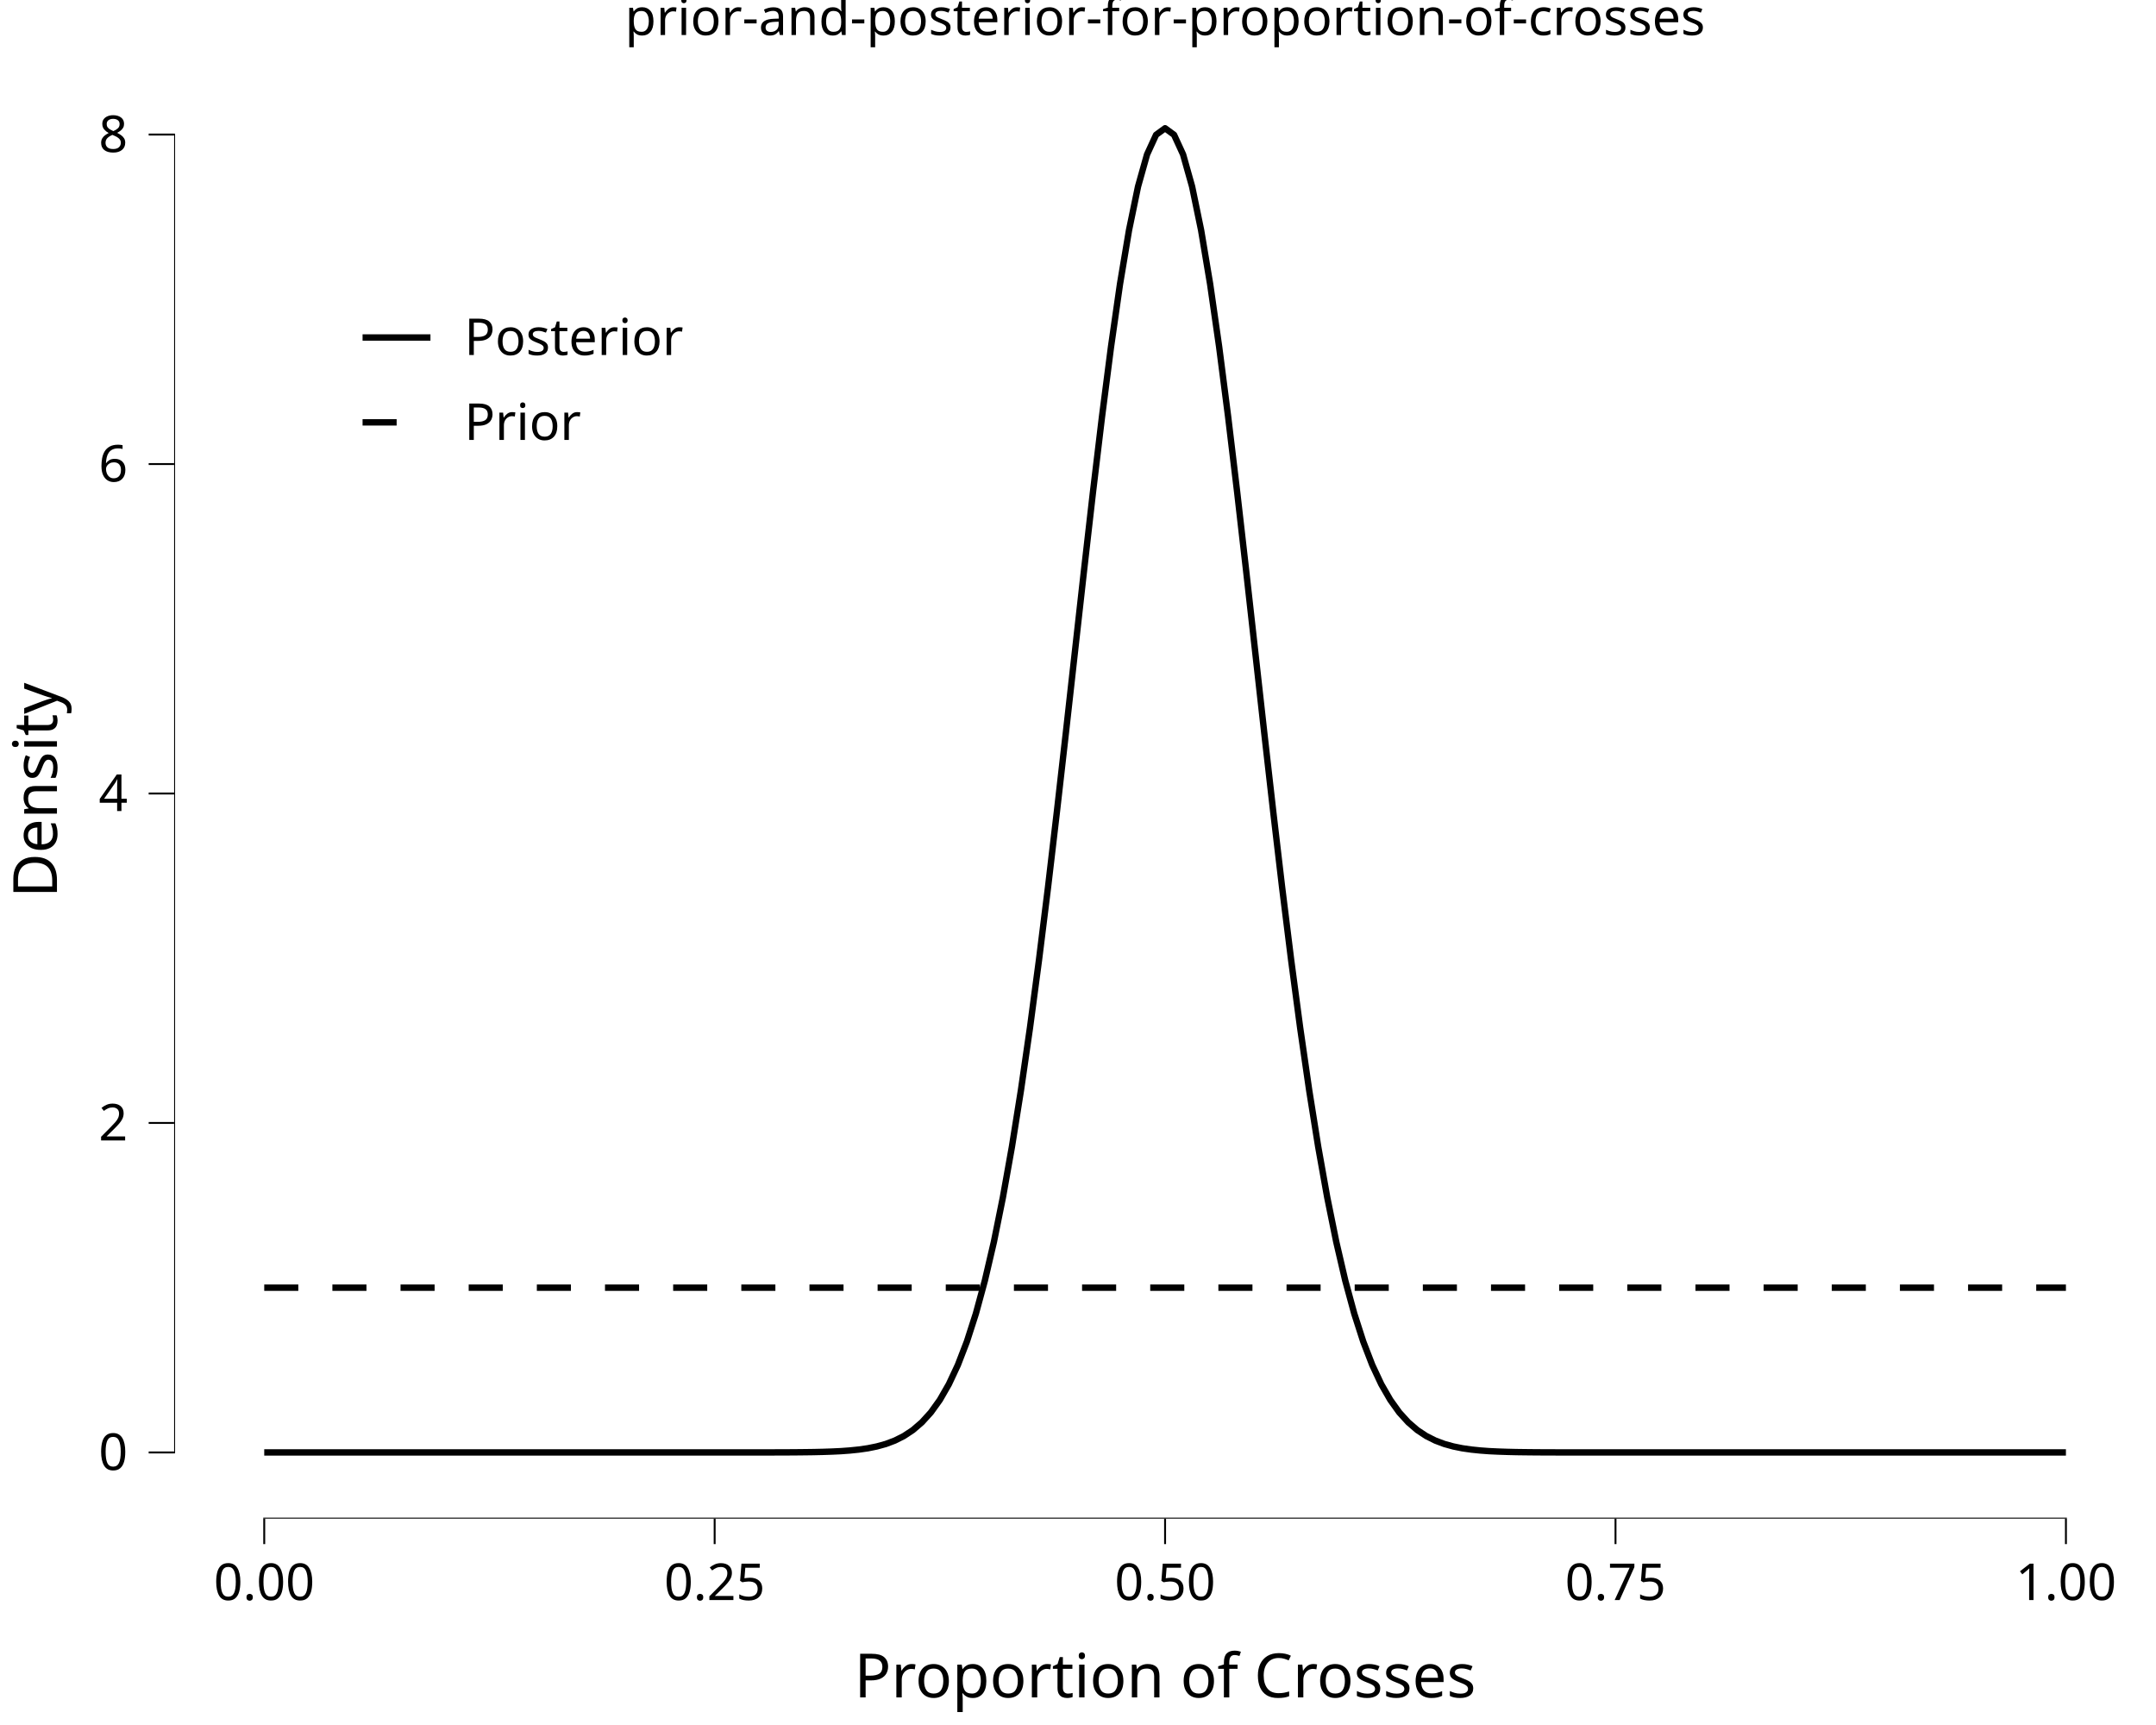
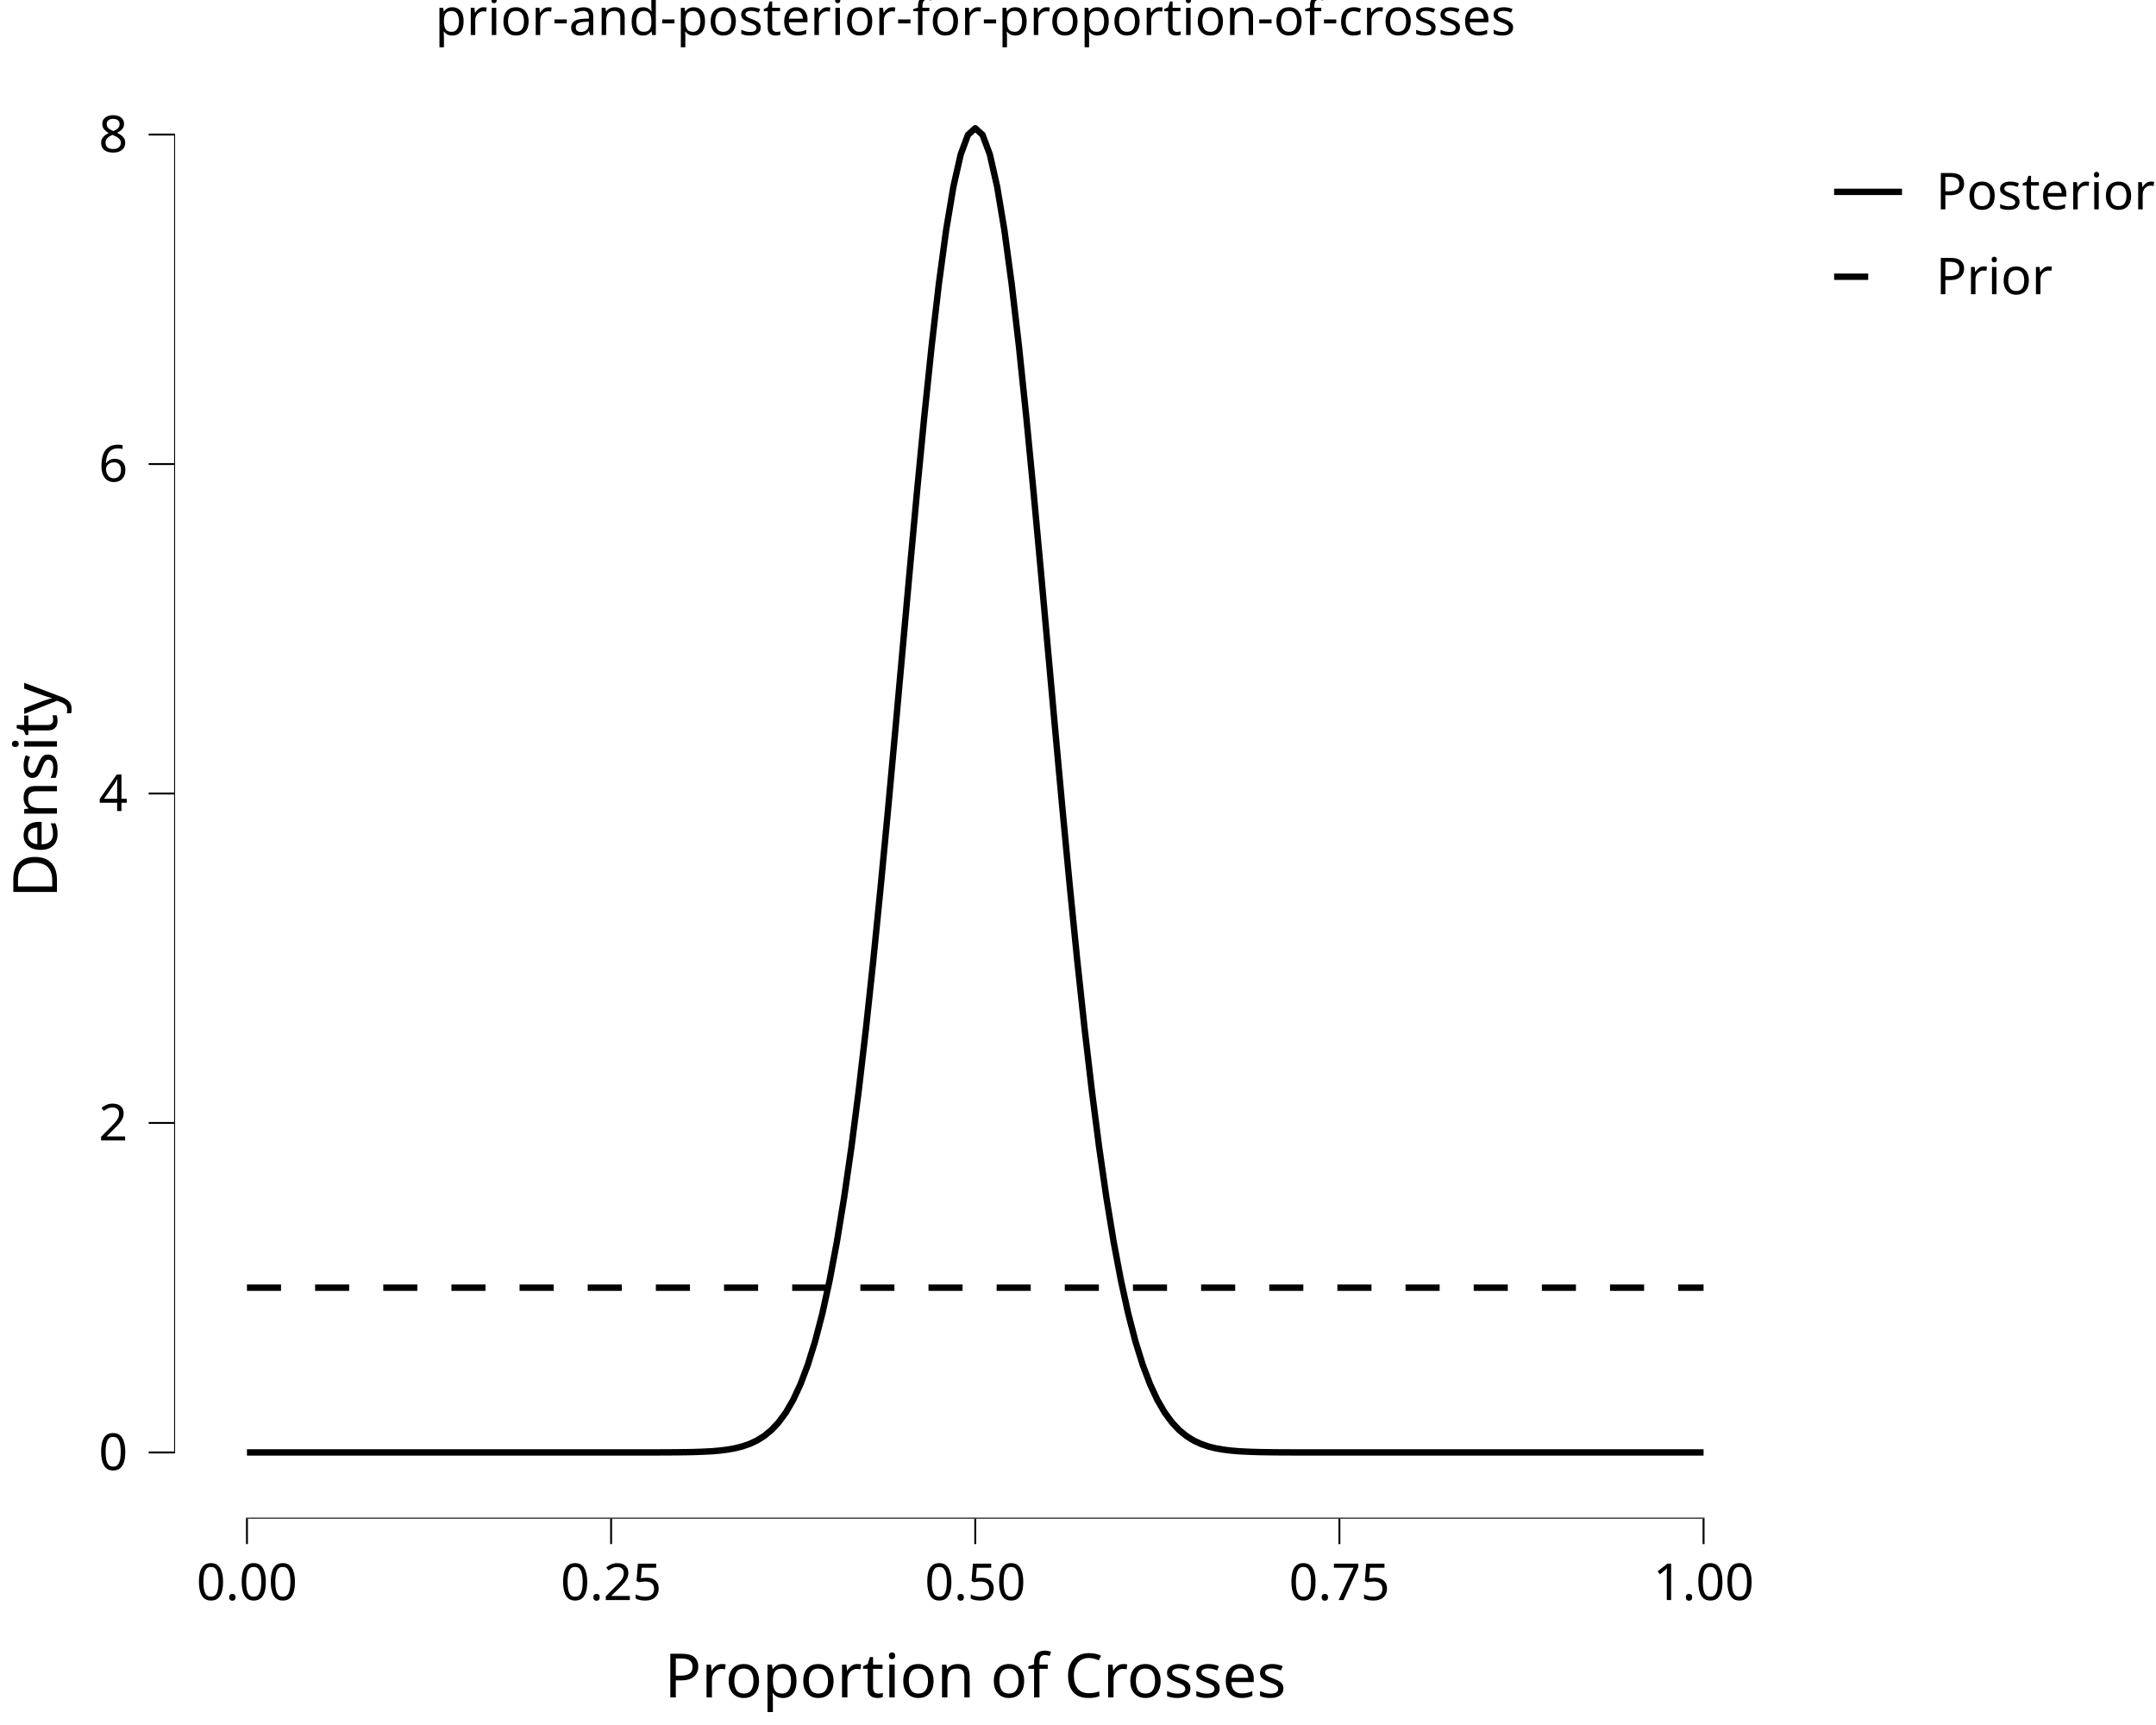
<svg xmlns="http://www.w3.org/2000/svg" class="svglite" data-engine-version="2.0" width="720.00pt" height="576.00pt" viewBox="0 0 720.00 576.00">
  <defs>
    <style type="text/css">
    .svglite line, .svglite polyline, .svglite polygon, .svglite path, .svglite rect, .svglite circle {
      fill: none;
      stroke: #000000;
      stroke-linecap: round;
      stroke-linejoin: round;
      stroke-miterlimit: 10.00;
    }
  </style>
  </defs>
  <rect width="100%" height="100%" style="stroke: none; fill: #FFFFFF;" />
  <defs>
    <clipPath id="cpMC4wMHw3MjAuMDB8MC4wMHw1NzYuMDA=">
      <rect x="0.00" y="0.00" width="720.00" height="576.00" />
    </clipPath>
  </defs>
  <g clip-path="url(#cpMC4wMHw3MjAuMDB8MC4wMHw1NzYuMDA=)">
    <rect x="0.00" y="0.00" width="720.00" height="576.00" style="stroke-width: 10.67; stroke: none;" />
  </g>
  <defs>
-     <clipPath id="cpNTguMTV8NzIwLjAwfDIwLjcxfDUwNy4wOQ==">
-       <rect x="58.15" y="20.71" width="661.85" height="486.39" />
+     <clipPath id="cpNTguMTV8NTkzLjIzfDIwLjcxfDUwNy4wOQ==">
+       <rect x="58.15" y="20.71" width="535.08" height="486.39" />
    </clipPath>
  </defs>
-   <g clip-path="url(#cpNTguMTV8NzIwLjAwfDIwLjcxfDUwNy4wOQ==)">
-     <rect x="58.15" y="20.71" width="661.85" height="486.39" style="stroke-width: 10.67; stroke: none;" />
-     <polyline points="88.24,484.99 91.24,484.99 94.25,484.99 97.26,484.99 100.27,484.99 103.28,484.99 106.29,484.99 109.29,484.99 112.30,484.99 115.31,484.99 118.32,484.99 121.33,484.99 124.34,484.99 127.34,484.99 130.35,484.99 133.36,484.99 136.37,484.99 139.38,484.99 142.39,484.99 145.40,484.99 148.40,484.99 151.41,484.99 154.42,484.99 157.43,484.99 160.44,484.99 163.45,484.99 166.45,484.99 169.46,484.99 172.47,484.99 175.48,484.99 178.49,484.99 181.50,484.99 184.50,484.99 187.51,484.99 190.52,484.99 193.53,484.99 196.54,484.99 199.55,484.99 202.55,484.99 205.56,484.99 208.57,484.99 211.58,484.99 214.59,484.99 217.60,484.99 220.61,484.99 223.61,484.99 226.62,484.99 229.63,484.99 232.64,484.99 235.65,484.99 238.66,484.99 241.66,484.99 244.67,484.98 247.68,484.98 250.69,484.98 253.70,484.98 256.71,484.98 259.71,484.97 262.72,484.96 265.73,484.94 268.74,484.91 271.75,484.87 274.76,484.80 277.76,484.70 280.77,484.56 283.78,484.34 286.79,484.03 289.80,483.60 292.81,482.99 295.82,482.16 298.82,481.03 301.83,479.52 304.84,477.53 307.85,474.94 310.86,471.63 313.87,467.44 316.87,462.22 319.88,455.79 322.89,447.98 325.90,438.62 328.91,427.55 331.92,414.65 334.92,399.80 337.93,382.94 340.94,364.08 343.95,343.27 346.96,320.64 349.97,296.42 352.97,270.88 355.98,244.42 358.99,217.47 362.00,190.56 365.01,164.23 368.02,139.11 371.03,115.77 374.03,94.83 377.04,76.84 380.05,62.28 383.06,51.57 386.07,45.02 389.08,42.82 392.08,45.02 395.09,51.57 398.10,62.28 401.11,76.84 404.12,94.83 407.13,115.77 410.13,139.11 413.14,164.23 416.15,190.56 419.16,217.47 422.17,244.42 425.18,270.88 428.18,296.42 431.19,320.64 434.20,343.27 437.21,364.08 440.22,382.94 443.23,399.80 446.24,414.65 449.24,427.55 452.25,438.62 455.26,447.98 458.27,455.79 461.28,462.22 464.29,467.44 467.29,471.63 470.30,474.94 473.31,477.53 476.32,479.52 479.33,481.03 482.34,482.16 485.34,482.99 488.35,483.60 491.36,484.03 494.37,484.34 497.38,484.56 500.39,484.70 503.40,484.80 506.40,484.87 509.41,484.91 512.42,484.94 515.43,484.96 518.44,484.97 521.45,484.98 524.45,484.98 527.46,484.98 530.47,484.98 533.48,484.98 536.49,484.99 539.50,484.99 542.50,484.99 545.51,484.99 548.52,484.99 551.53,484.99 554.54,484.99 557.55,484.99 560.55,484.99 563.56,484.99 566.57,484.99 569.58,484.99 572.59,484.99 575.60,484.99 578.61,484.99 581.61,484.99 584.62,484.99 587.63,484.99 590.64,484.99 593.65,484.99 596.66,484.99 599.66,484.99 602.67,484.99 605.68,484.99 608.69,484.99 611.70,484.99 614.71,484.99 617.71,484.99 620.72,484.99 623.73,484.99 626.74,484.99 629.75,484.99 632.76,484.99 635.76,484.99 638.77,484.99 641.78,484.99 644.79,484.99 647.80,484.99 650.81,484.99 653.82,484.99 656.82,484.99 659.83,484.99 662.84,484.99 665.85,484.99 668.86,484.99 671.87,484.99 674.87,484.99 677.88,484.99 680.89,484.99 683.90,484.99 686.91,484.99 689.92,484.99 " style="stroke-width: 2.13; stroke-linecap: butt;" />
-     <polyline points="88.24,429.98 91.24,429.98 94.25,429.98 97.26,429.98 100.27,429.98 103.28,429.98 106.29,429.98 109.29,429.98 112.30,429.98 115.31,429.98 118.32,429.98 121.33,429.98 124.34,429.98 127.34,429.98 130.35,429.98 133.36,429.98 136.37,429.98 139.38,429.98 142.39,429.98 145.40,429.98 148.40,429.98 151.41,429.98 154.42,429.98 157.43,429.98 160.44,429.98 163.45,429.98 166.45,429.98 169.46,429.98 172.47,429.98 175.48,429.98 178.49,429.98 181.50,429.98 184.50,429.98 187.51,429.98 190.52,429.98 193.53,429.98 196.54,429.98 199.55,429.98 202.55,429.98 205.56,429.98 208.57,429.98 211.58,429.98 214.59,429.98 217.60,429.98 220.61,429.98 223.61,429.98 226.62,429.98 229.63,429.98 232.64,429.98 235.65,429.98 238.66,429.98 241.66,429.98 244.67,429.98 247.68,429.98 250.69,429.98 253.70,429.98 256.71,429.98 259.71,429.98 262.72,429.98 265.73,429.98 268.74,429.98 271.75,429.98 274.76,429.98 277.76,429.98 280.77,429.98 283.78,429.98 286.79,429.98 289.80,429.98 292.81,429.98 295.82,429.98 298.82,429.98 301.83,429.98 304.84,429.98 307.85,429.98 310.86,429.98 313.87,429.98 316.87,429.98 319.88,429.98 322.89,429.98 325.90,429.98 328.91,429.98 331.92,429.98 334.92,429.98 337.93,429.98 340.94,429.98 343.95,429.98 346.96,429.98 349.97,429.98 352.97,429.98 355.98,429.98 358.99,429.98 362.00,429.98 365.01,429.98 368.02,429.98 371.03,429.98 374.03,429.98 377.04,429.98 380.05,429.98 383.06,429.98 386.07,429.98 389.08,429.98 392.08,429.98 395.09,429.98 398.10,429.98 401.11,429.98 404.12,429.98 407.13,429.98 410.13,429.98 413.14,429.98 416.15,429.98 419.16,429.98 422.17,429.98 425.18,429.98 428.18,429.98 431.19,429.98 434.20,429.98 437.21,429.98 440.22,429.98 443.23,429.98 446.24,429.98 449.24,429.98 452.25,429.98 455.26,429.98 458.27,429.98 461.28,429.98 464.29,429.98 467.29,429.98 470.30,429.98 473.31,429.98 476.32,429.98 479.33,429.98 482.34,429.98 485.34,429.98 488.35,429.98 491.36,429.98 494.37,429.98 497.38,429.98 500.39,429.98 503.40,429.98 506.40,429.98 509.41,429.98 512.42,429.98 515.43,429.98 518.44,429.98 521.45,429.98 524.45,429.98 527.46,429.98 530.47,429.98 533.48,429.98 536.49,429.98 539.50,429.98 542.50,429.98 545.51,429.98 548.52,429.98 551.53,429.98 554.54,429.98 557.55,429.98 560.55,429.98 563.56,429.98 566.57,429.98 569.58,429.98 572.59,429.98 575.60,429.98 578.61,429.98 581.61,429.98 584.62,429.98 587.63,429.98 590.64,429.98 593.65,429.98 596.66,429.98 599.66,429.98 602.67,429.98 605.68,429.98 608.69,429.98 611.70,429.98 614.71,429.98 617.71,429.98 620.72,429.98 623.73,429.98 626.74,429.98 629.75,429.98 632.76,429.98 635.76,429.98 638.77,429.98 641.78,429.98 644.79,429.98 647.80,429.98 650.81,429.98 653.82,429.98 656.82,429.98 659.83,429.98 662.84,429.98 665.85,429.98 668.86,429.98 671.87,429.98 674.87,429.98 677.88,429.98 680.89,429.98 683.90,429.98 686.91,429.98 689.92,429.98 " style="stroke-width: 2.13; stroke-dasharray: 11.38,11.38; stroke-linecap: butt;" />
-     <line x1="87.92" y1="507.09" x2="690.23" y2="507.09" style="stroke-width: 0.64; stroke-linecap: butt;" />
+   <g clip-path="url(#cpNTguMTV8NTkzLjIzfDIwLjcxfDUwNy4wOQ==)">
+     <rect x="58.15" y="20.71" width="535.08" height="486.39" style="stroke-width: 10.67; stroke: none;" />
+     <polyline points="82.47,484.99 84.91,484.99 87.34,484.99 89.77,484.99 92.20,484.99 94.63,484.99 97.07,484.99 99.50,484.99 101.93,484.99 104.36,484.99 106.80,484.99 109.23,484.99 111.66,484.99 114.09,484.99 116.52,484.99 118.96,484.99 121.39,484.99 123.82,484.99 126.25,484.99 128.69,484.99 131.12,484.99 133.55,484.99 135.98,484.99 138.41,484.99 140.85,484.99 143.28,484.99 145.71,484.99 148.14,484.99 150.57,484.99 153.01,484.99 155.44,484.99 157.87,484.99 160.30,484.99 162.74,484.99 165.17,484.99 167.60,484.99 170.03,484.99 172.46,484.99 174.90,484.99 177.33,484.99 179.76,484.99 182.19,484.99 184.63,484.99 187.06,484.99 189.49,484.99 191.92,484.99 194.35,484.99 196.79,484.99 199.22,484.99 201.65,484.99 204.08,484.99 206.52,484.99 208.95,484.98 211.38,484.98 213.81,484.98 216.24,484.98 218.68,484.98 221.11,484.97 223.54,484.96 225.97,484.94 228.40,484.91 230.84,484.87 233.27,484.80 235.70,484.70 238.13,484.56 240.57,484.34 243.00,484.03 245.43,483.60 247.86,482.99 250.29,482.16 252.73,481.03 255.16,479.52 257.59,477.53 260.02,474.94 262.46,471.63 264.89,467.44 267.32,462.22 269.75,455.79 272.18,447.98 274.62,438.62 277.05,427.55 279.48,414.65 281.91,399.80 284.35,382.94 286.78,364.08 289.21,343.27 291.64,320.64 294.07,296.42 296.51,270.88 298.94,244.42 301.37,217.47 303.80,190.56 306.23,164.23 308.67,139.11 311.10,115.77 313.53,94.83 315.96,76.84 318.40,62.28 320.83,51.57 323.26,45.02 325.69,42.82 328.12,45.02 330.56,51.57 332.99,62.28 335.42,76.84 337.85,94.83 340.29,115.77 342.72,139.11 345.15,164.23 347.58,190.56 350.01,217.47 352.45,244.42 354.88,270.88 357.31,296.42 359.74,320.64 362.18,343.27 364.61,364.08 367.04,382.94 369.47,399.80 371.90,414.65 374.34,427.55 376.77,438.62 379.20,447.98 381.63,455.79 384.07,462.22 386.50,467.44 388.93,471.63 391.36,474.94 393.79,477.53 396.23,479.52 398.66,481.03 401.09,482.16 403.52,482.99 405.95,483.60 408.39,484.03 410.82,484.34 413.25,484.56 415.68,484.70 418.12,484.80 420.55,484.87 422.98,484.91 425.41,484.94 427.84,484.96 430.28,484.97 432.71,484.98 435.14,484.98 437.57,484.98 440.01,484.98 442.44,484.98 444.87,484.99 447.30,484.99 449.73,484.99 452.17,484.99 454.60,484.99 457.03,484.99 459.46,484.99 461.90,484.99 464.33,484.99 466.76,484.99 469.19,484.99 471.62,484.99 474.06,484.99 476.49,484.99 478.92,484.99 481.35,484.99 483.78,484.99 486.22,484.99 488.65,484.99 491.08,484.99 493.51,484.99 495.95,484.99 498.38,484.99 500.81,484.99 503.24,484.99 505.67,484.99 508.11,484.99 510.54,484.99 512.97,484.99 515.40,484.99 517.84,484.99 520.27,484.99 522.70,484.99 525.13,484.99 527.56,484.99 530.00,484.99 532.43,484.99 534.86,484.99 537.29,484.99 539.73,484.99 542.16,484.99 544.59,484.99 547.02,484.99 549.45,484.99 551.89,484.99 554.32,484.99 556.75,484.99 559.18,484.99 561.62,484.99 564.05,484.99 566.48,484.99 568.91,484.99 " style="stroke-width: 2.13; stroke-linecap: butt;" />
+     <polyline points="82.47,429.98 84.91,429.98 87.34,429.98 89.77,429.98 92.20,429.98 94.63,429.98 97.07,429.98 99.50,429.98 101.93,429.98 104.36,429.98 106.80,429.98 109.23,429.98 111.66,429.98 114.09,429.98 116.52,429.98 118.96,429.98 121.39,429.98 123.82,429.98 126.25,429.98 128.69,429.98 131.12,429.98 133.55,429.98 135.98,429.98 138.41,429.98 140.85,429.98 143.28,429.98 145.71,429.98 148.14,429.98 150.57,429.98 153.01,429.98 155.44,429.98 157.87,429.98 160.30,429.98 162.74,429.98 165.17,429.98 167.60,429.98 170.03,429.98 172.46,429.98 174.90,429.98 177.33,429.98 179.76,429.98 182.19,429.98 184.63,429.98 187.06,429.98 189.49,429.98 191.92,429.98 194.35,429.98 196.79,429.98 199.22,429.98 201.65,429.98 204.08,429.98 206.52,429.98 208.95,429.98 211.38,429.98 213.81,429.98 216.24,429.98 218.68,429.98 221.11,429.98 223.54,429.98 225.97,429.98 228.40,429.98 230.84,429.98 233.27,429.98 235.70,429.98 238.13,429.98 240.57,429.98 243.00,429.98 245.43,429.98 247.86,429.98 250.29,429.98 252.73,429.98 255.16,429.98 257.59,429.98 260.02,429.98 262.46,429.98 264.89,429.98 267.32,429.98 269.75,429.98 272.18,429.98 274.62,429.98 277.05,429.98 279.48,429.98 281.91,429.98 284.35,429.98 286.78,429.98 289.21,429.98 291.64,429.98 294.07,429.98 296.51,429.98 298.94,429.98 301.37,429.98 303.80,429.98 306.23,429.98 308.67,429.98 311.10,429.98 313.53,429.98 315.96,429.98 318.40,429.98 320.83,429.98 323.26,429.98 325.69,429.98 328.12,429.98 330.56,429.98 332.99,429.98 335.42,429.98 337.85,429.98 340.29,429.98 342.72,429.98 345.15,429.98 347.58,429.98 350.01,429.98 352.45,429.98 354.88,429.98 357.31,429.98 359.74,429.98 362.18,429.98 364.61,429.98 367.04,429.98 369.47,429.98 371.90,429.98 374.34,429.98 376.77,429.98 379.20,429.98 381.63,429.98 384.07,429.98 386.50,429.98 388.93,429.98 391.36,429.98 393.79,429.98 396.23,429.98 398.66,429.98 401.09,429.98 403.52,429.98 405.95,429.98 408.39,429.98 410.82,429.98 413.25,429.98 415.68,429.98 418.12,429.98 420.55,429.98 422.98,429.98 425.41,429.98 427.84,429.98 430.28,429.98 432.71,429.98 435.14,429.98 437.57,429.98 440.01,429.98 442.44,429.98 444.87,429.98 447.30,429.98 449.73,429.98 452.17,429.98 454.60,429.98 457.03,429.98 459.46,429.98 461.90,429.98 464.33,429.98 466.76,429.98 469.19,429.98 471.62,429.98 474.06,429.98 476.49,429.98 478.92,429.98 481.35,429.98 483.78,429.98 486.22,429.98 488.65,429.98 491.08,429.98 493.51,429.98 495.95,429.98 498.38,429.98 500.81,429.98 503.24,429.98 505.67,429.98 508.11,429.98 510.54,429.98 512.97,429.98 515.40,429.98 517.84,429.98 520.27,429.98 522.70,429.98 525.13,429.98 527.56,429.98 530.00,429.98 532.43,429.98 534.86,429.98 537.29,429.98 539.73,429.98 542.16,429.98 544.59,429.98 547.02,429.98 549.45,429.98 551.89,429.98 554.32,429.98 556.75,429.98 559.18,429.98 561.62,429.98 564.05,429.98 566.48,429.98 568.91,429.98 " style="stroke-width: 2.13; stroke-dasharray: 11.38,11.38; stroke-linecap: butt;" />
+     <line x1="82.15" y1="507.09" x2="569.23" y2="507.09" style="stroke-width: 0.64; stroke-linecap: butt;" />
    <line x1="58.15" y1="485.30" x2="58.15" y2="44.62" style="stroke-width: 0.64; stroke-linecap: butt;" />
-     <rect x="58.15" y="20.71" width="661.85" height="486.39" style="stroke-width: 0.00; stroke: none;" />
+     <rect x="58.15" y="20.71" width="535.08" height="486.39" style="stroke-width: 0.00; stroke: none;" />
  </g>
  <g clip-path="url(#cpMC4wMHw3MjAuMDB8MC4wMHw1NzYuMDA=)">
    <polyline points="58.15,507.09 58.15,20.71 " style="stroke-width: 0.00; stroke: none; stroke-linecap: butt;" />
    <text x="42.67" y="490.84" text-anchor="end" style="font-size: 17.00px; font-family: sans;" textLength="9.46px" lengthAdjust="spacingAndGlyphs">0</text>
    <text x="42.67" y="380.82" text-anchor="end" style="font-size: 17.00px; font-family: sans;" textLength="9.46px" lengthAdjust="spacingAndGlyphs">2</text>
    <text x="42.67" y="270.81" text-anchor="end" style="font-size: 17.00px; font-family: sans;" textLength="9.46px" lengthAdjust="spacingAndGlyphs">4</text>
    <text x="42.67" y="160.80" text-anchor="end" style="font-size: 17.00px; font-family: sans;" textLength="9.46px" lengthAdjust="spacingAndGlyphs">6</text>
    <text x="42.67" y="50.78" text-anchor="end" style="font-size: 17.00px; font-family: sans;" textLength="9.46px" lengthAdjust="spacingAndGlyphs">8</text>
    <polyline points="49.65,484.99 58.15,484.99 " style="stroke-width: 0.64; stroke-linecap: butt;" />
    <polyline points="49.65,374.97 58.15,374.97 " style="stroke-width: 0.64; stroke-linecap: butt;" />
    <polyline points="49.65,264.96 58.15,264.96 " style="stroke-width: 0.64; stroke-linecap: butt;" />
    <polyline points="49.65,154.95 58.15,154.95 " style="stroke-width: 0.64; stroke-linecap: butt;" />
    <polyline points="49.65,44.93 58.15,44.93 " style="stroke-width: 0.64; stroke-linecap: butt;" />
-     <polyline points="58.15,507.09 720.00,507.09 " style="stroke-width: 0.00; stroke: none; stroke-linecap: butt;" />
-     <polyline points="88.24,515.60 88.24,507.09 " style="stroke-width: 0.64; stroke-linecap: butt;" />
-     <polyline points="238.66,515.60 238.66,507.09 " style="stroke-width: 0.64; stroke-linecap: butt;" />
-     <polyline points="389.08,515.60 389.08,507.09 " style="stroke-width: 0.64; stroke-linecap: butt;" />
-     <polyline points="539.50,515.60 539.50,507.09 " style="stroke-width: 0.64; stroke-linecap: butt;" />
-     <polyline points="689.92,515.60 689.92,507.09 " style="stroke-width: 0.64; stroke-linecap: butt;" />
-     <text x="88.24" y="534.27" text-anchor="middle" style="font-size: 17.00px; font-family: sans;" textLength="33.09px" lengthAdjust="spacingAndGlyphs">0.00</text>
-     <text x="238.66" y="534.27" text-anchor="middle" style="font-size: 17.00px; font-family: sans;" textLength="33.09px" lengthAdjust="spacingAndGlyphs">0.25</text>
-     <text x="389.08" y="534.27" text-anchor="middle" style="font-size: 17.00px; font-family: sans;" textLength="33.09px" lengthAdjust="spacingAndGlyphs">0.50</text>
-     <text x="539.50" y="534.27" text-anchor="middle" style="font-size: 17.00px; font-family: sans;" textLength="33.09px" lengthAdjust="spacingAndGlyphs">0.75</text>
-     <text x="689.92" y="534.27" text-anchor="middle" style="font-size: 17.00px; font-family: sans;" textLength="33.09px" lengthAdjust="spacingAndGlyphs">1.00</text>
-     <text x="389.08" y="566.78" text-anchor="middle" style="font-size: 20.40px; font-family: sans;" textLength="197.32px" lengthAdjust="spacingAndGlyphs">Proportion of Crosses</text>
+     <polyline points="58.15,507.09 593.23,507.09 " style="stroke-width: 0.00; stroke: none; stroke-linecap: butt;" />
+     <polyline points="82.47,515.60 82.47,507.09 " style="stroke-width: 0.64; stroke-linecap: butt;" />
+     <polyline points="204.08,515.60 204.08,507.09 " style="stroke-width: 0.64; stroke-linecap: butt;" />
+     <polyline points="325.69,515.60 325.69,507.09 " style="stroke-width: 0.64; stroke-linecap: butt;" />
+     <polyline points="447.30,515.60 447.30,507.09 " style="stroke-width: 0.64; stroke-linecap: butt;" />
+     <polyline points="568.91,515.60 568.91,507.09 " style="stroke-width: 0.64; stroke-linecap: butt;" />
+     <text x="82.47" y="534.27" text-anchor="middle" style="font-size: 17.00px; font-family: sans;" textLength="33.09px" lengthAdjust="spacingAndGlyphs">0.00</text>
+     <text x="204.08" y="534.27" text-anchor="middle" style="font-size: 17.00px; font-family: sans;" textLength="33.09px" lengthAdjust="spacingAndGlyphs">0.25</text>
+     <text x="325.69" y="534.27" text-anchor="middle" style="font-size: 17.00px; font-family: sans;" textLength="33.09px" lengthAdjust="spacingAndGlyphs">0.50</text>
+     <text x="447.30" y="534.27" text-anchor="middle" style="font-size: 17.00px; font-family: sans;" textLength="33.09px" lengthAdjust="spacingAndGlyphs">0.75</text>
+     <text x="568.91" y="534.27" text-anchor="middle" style="font-size: 17.00px; font-family: sans;" textLength="33.09px" lengthAdjust="spacingAndGlyphs">1.00</text>
+     <text x="325.69" y="566.78" text-anchor="middle" style="font-size: 20.40px; font-family: sans;" textLength="197.32px" lengthAdjust="spacingAndGlyphs">Proportion of Crosses</text>
    <text transform="translate(19.02,263.90) rotate(-90)" text-anchor="middle" style="font-size: 20.40px; font-family: sans;" textLength="68.04px" lengthAdjust="spacingAndGlyphs">Density</text>
-     <rect x="112.76" y="69.35" width="115.81" height="91.35" style="stroke-width: 0.75; stroke: none;" />
-     <rect x="112.76" y="69.35" width="115.81" height="91.35" style="stroke-width: 10.67; stroke: none;" />
-     <rect x="118.24" y="98.52" width="28.35" height="28.35" style="stroke-width: 10.67; stroke: none;" />
-     <line x1="121.08" y1="112.70" x2="143.75" y2="112.70" style="stroke-width: 2.13; stroke-linecap: butt;" />
-     <rect x="118.24" y="126.87" width="28.35" height="28.35" style="stroke-width: 10.67; stroke: none;" />
-     <line x1="121.08" y1="141.04" x2="143.75" y2="141.04" style="stroke-width: 2.13; stroke-dasharray: 11.38,11.38; stroke-linecap: butt;" />
-     <text x="155.06" y="118.55" style="font-size: 17.00px; font-family: sans;" textLength="68.03px" lengthAdjust="spacingAndGlyphs">Posterior</text>
-     <text x="155.06" y="146.89" style="font-size: 17.00px; font-family: sans;" textLength="35.89px" lengthAdjust="spacingAndGlyphs">Prior</text>
-     <text x="389.08" y="11.70" text-anchor="middle" style="font-size: 17.00px; font-family: sans;" textLength="331.65px" lengthAdjust="spacingAndGlyphs">prior-and-posterior-for-proportion-of-crosses</text>
+     <rect x="604.19" y="20.71" width="115.81" height="91.35" style="stroke-width: 0.75; stroke: none;" />
+     <rect x="604.19" y="20.71" width="115.81" height="91.35" style="stroke-width: 10.67; stroke: none;" />
+     <rect x="609.67" y="49.88" width="28.35" height="28.35" style="stroke-width: 10.67; stroke: none;" />
+     <line x1="612.51" y1="64.06" x2="635.18" y2="64.06" style="stroke-width: 2.13; stroke-linecap: butt;" />
+     <rect x="609.67" y="78.23" width="28.35" height="28.35" style="stroke-width: 10.67; stroke: none;" />
+     <line x1="612.51" y1="92.40" x2="635.18" y2="92.40" style="stroke-width: 2.13; stroke-dasharray: 11.38,11.38; stroke-linecap: butt;" />
+     <text x="646.49" y="69.91" style="font-size: 17.00px; font-family: sans;" textLength="68.03px" lengthAdjust="spacingAndGlyphs">Posterior</text>
+     <text x="646.49" y="98.25" style="font-size: 17.00px; font-family: sans;" textLength="35.89px" lengthAdjust="spacingAndGlyphs">Prior</text>
+     <text x="325.69" y="11.70" text-anchor="middle" style="font-size: 17.00px; font-family: sans;" textLength="331.65px" lengthAdjust="spacingAndGlyphs">prior-and-posterior-for-proportion-of-crosses</text>
  </g>
</svg>
